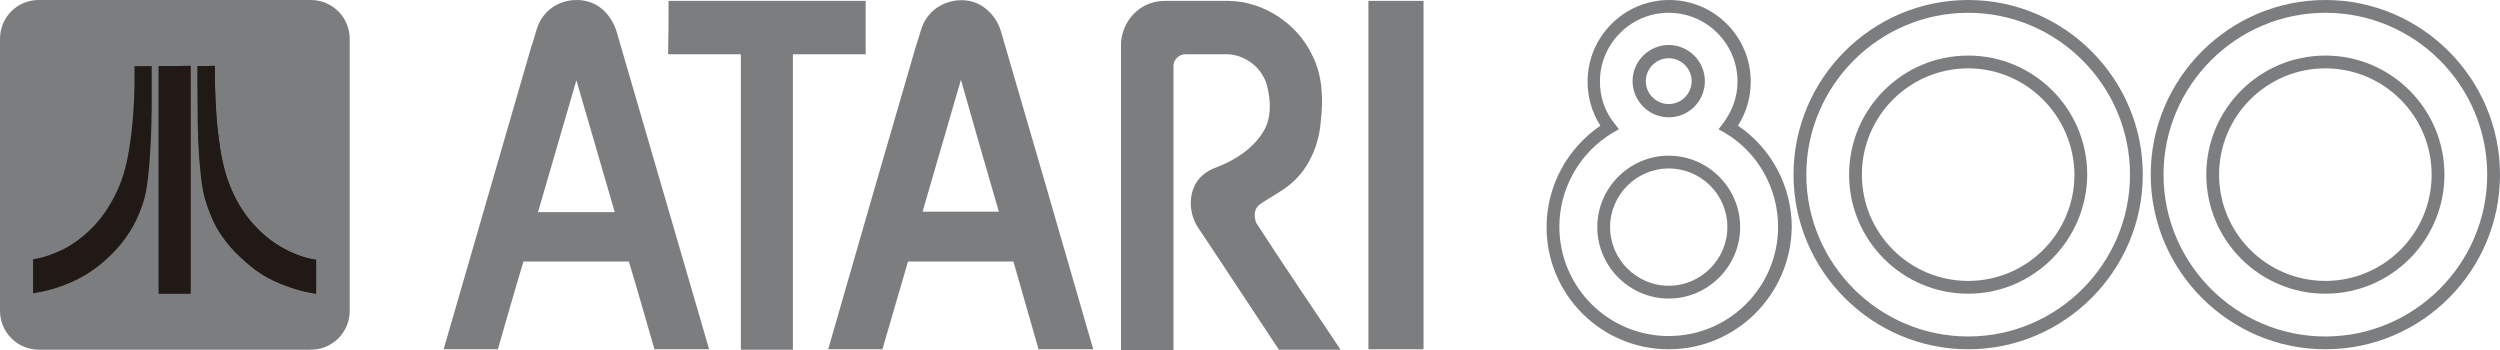
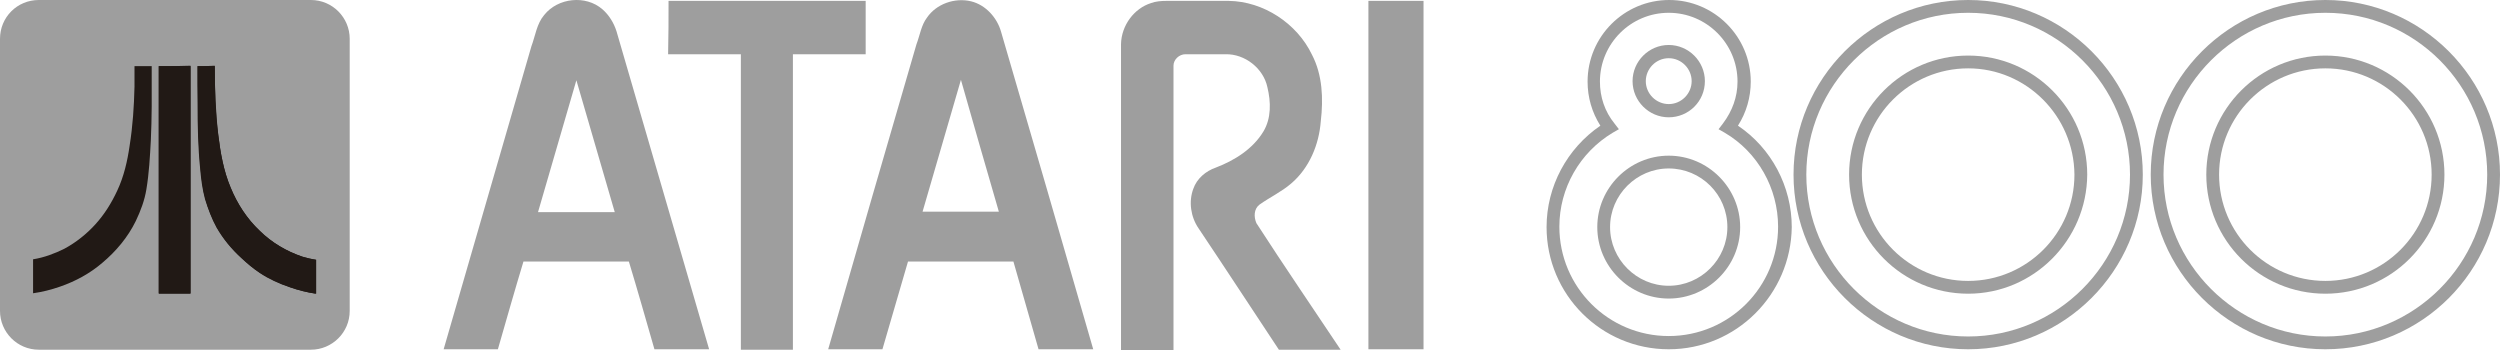
<svg xmlns="http://www.w3.org/2000/svg" version="1.1" id="Ebene_1" x="0px" y="0px" viewBox="0 0 566.9 79.2" enable-background="new 0 0 566.9 79.2" xml:space="preserve">
  <g>
    <g>
      <g>
        <g id="_x23_ffffffff">
-           <path fill="#7b7d7f" d="M123.4,3.4c3.1-3.9,9.4-4.6,13.2-1.3c1.5,1.3,2.6,3.1,3.2,5c7,24,14,48,21,72.1c-4.1,0-8.2,0-12.4,0      c-1.9-6.6-3.8-13.3-5.8-19.9c-8,0-15.9,0-23.9,0c-2,6.6-3.9,13.3-5.8,19.9c-4.1,0-8.2,0-12.3,0c6.6-22.9,13.3-45.8,19.9-68.7      C121.4,8.1,121.7,5.4,123.4,3.4 M130.7,18.2c-2.9,10-5.8,19.9-8.7,29.9c5.8,0,11.6,0,17.4,0C136.5,38.1,133.6,28.1,130.7,18.2z" />
-           <path fill="#7b7d7f" d="M210.2,4c2.1-3.1,6.3-4.6,10-3.7c3.3,0.8,5.9,3.7,6.8,6.9c7,24,14,48,20.9,72c-4.1,0-8.3,0-12.4,0      c-1.9-6.6-3.8-13.3-5.7-19.9c-8,0-15.9,0-23.9,0c-1.9,6.6-3.9,13.3-5.8,19.9c-4.1,0-8.2,0-12.3,0c6.6-23,13.3-46.1,20-69.1      C208.6,8,208.9,5.7,210.2,4 M209.2,48c5.8,0,11.5,0,17.3,0c-2.9-10-5.8-20-8.6-29.9C215,28.1,212.1,38.1,209.2,48z" />
-           <path fill="#7b7d7f" d="M151.6,0.2c14.9,0,29.8,0,44.7,0c0,4,0,8,0,12.1c-5.5,0-11,0-16.5,0c0,22.3,0,44.7,0,67      c-3.9,0-7.9,0-11.8,0c0-22.3,0-44.7,0-67c-5.5,0-11,0-16.5,0C151.6,8.2,151.6,4.2,151.6,0.2z" />
-           <path fill="#7b7d7f" d="M261,0.7c1.1-0.4,2.3-0.5,3.5-0.5c4.7,0,9.4,0,14.1,0c7.9,0.1,15.5,5.1,18.9,12.2c2.4,4.6,2.6,10,2,15.1      c-0.4,5.3-2.6,10.6-6.7,14.1c-2.2,1.9-4.8,3.1-7.2,4.8c-1.3,1-1.3,2.8-0.7,4.2c6.2,9.6,12.7,19.1,19.1,28.7c-4.7,0-9.3,0-14,0      c-6.1-9.2-12.1-18.4-18.2-27.5c-1.8-2.6-2.3-6.1-1.2-9c0.8-2.3,2.8-4,5.1-4.8c4.2-1.6,8.4-4.2,10.8-8.2c1.8-3,1.7-6.7,0.9-10      c-0.9-4.3-5.1-7.6-9.5-7.5c-3,0-6.1,0-9.1,0c-1.4,0-2.7,1.2-2.7,2.6c0,21.5,0,43,0,64.5c-4,0-7.9,0-11.9,0c0-23.1,0-46.3,0-69.4      C254.3,5.7,257.2,1.9,261,0.7z" />
-           <path fill="#7b7d7f" d="M310.3,0.2c4.2,0,8.3,0,12.5,0c0,26.3,0,52.7,0,79c-4.2,0-8.3,0-12.5,0C310.3,52.9,310.3,26.5,310.3,0.2      z" />
+           <path fill="#9e9e9e" d="M123.4,3.4c3.1-3.9,9.4-4.6,13.2-1.3c1.5,1.3,2.6,3.1,3.2,5c7,24,14,48,21,72.1c-4.1,0-8.2,0-12.4,0      c-1.9-6.6-3.8-13.3-5.8-19.9c-8,0-15.9,0-23.9,0c-2,6.6-3.9,13.3-5.8,19.9c-4.1,0-8.2,0-12.3,0c6.6-22.9,13.3-45.8,19.9-68.7      C121.4,8.1,121.7,5.4,123.4,3.4 M130.7,18.2c-2.9,10-5.8,19.9-8.7,29.9c5.8,0,11.6,0,17.4,0C136.5,38.1,133.6,28.1,130.7,18.2z" />
+           <path fill="#9e9e9e" d="M210.2,4c2.1-3.1,6.3-4.6,10-3.7c3.3,0.8,5.9,3.7,6.8,6.9c7,24,14,48,20.9,72c-4.1,0-8.3,0-12.4,0      c-1.9-6.6-3.8-13.3-5.7-19.9c-8,0-15.9,0-23.9,0c-1.9,6.6-3.9,13.3-5.8,19.9c-4.1,0-8.2,0-12.3,0c6.6-23,13.3-46.1,20-69.1      C208.6,8,208.9,5.7,210.2,4 M209.2,48c5.8,0,11.5,0,17.3,0c-2.9-10-5.8-20-8.6-29.9C215,28.1,212.1,38.1,209.2,48z" />
+           <path fill="#9e9e9e" d="M151.6,0.2c14.9,0,29.8,0,44.7,0c0,4,0,8,0,12.1c-5.5,0-11,0-16.5,0c0,22.3,0,44.7,0,67      c-3.9,0-7.9,0-11.8,0c0-22.3,0-44.7,0-67c-5.5,0-11,0-16.5,0C151.6,8.2,151.6,4.2,151.6,0.2z" />
+           <path fill="#9e9e9e" d="M261,0.7c1.1-0.4,2.3-0.5,3.5-0.5c4.7,0,9.4,0,14.1,0c7.9,0.1,15.5,5.1,18.9,12.2c2.4,4.6,2.6,10,2,15.1      c-0.4,5.3-2.6,10.6-6.7,14.1c-2.2,1.9-4.8,3.1-7.2,4.8c-1.3,1-1.3,2.8-0.7,4.2c6.2,9.6,12.7,19.1,19.1,28.7c-4.7,0-9.3,0-14,0      c-6.1-9.2-12.1-18.4-18.2-27.5c-1.8-2.6-2.3-6.1-1.2-9c0.8-2.3,2.8-4,5.1-4.8c4.2-1.6,8.4-4.2,10.8-8.2c1.8-3,1.7-6.7,0.9-10      c-0.9-4.3-5.1-7.6-9.5-7.5c-3,0-6.1,0-9.1,0c-1.4,0-2.7,1.2-2.7,2.6c0,21.5,0,43,0,64.5c-4,0-7.9,0-11.9,0c0-23.1,0-46.3,0-69.4      C254.3,5.7,257.2,1.9,261,0.7z" />
+           <path fill="#9e9e9e" d="M310.3,0.2c4.2,0,8.3,0,12.5,0c0,26.3,0,52.7,0,79c-4.2,0-8.3,0-12.5,0C310.3,52.9,310.3,26.5,310.3,0.2      z" />
        </g>
      </g>
    </g>
-     <path fill="#7b7d7f" d="M527.3,79.2c-21.8,0-39.6-17.8-39.6-39.6c0-21.8,17.8-39.6,39.6-39.6c21.8,0,39.6,17.8,39.6,39.6   C566.9,61.4,549.2,79.2,527.3,79.2z M527.3,2.9c-20.2,0-36.7,16.5-36.7,36.7c0,20.2,16.5,36.7,36.7,36.7   c20.2,0,36.7-16.5,36.7-36.7C564,19.4,547.6,2.9,527.3,2.9z" />
-     <path fill="#7b7d7f" d="M527.3,66.6c-14.9,0-27-12.1-27-27c0-14.9,12.1-27,27-27s27,12.1,27,27C554.3,54.5,542.2,66.6,527.3,66.6z    M527.3,15.5c-13.3,0-24.1,10.8-24.1,24.1c0,13.3,10.8,24.1,24.1,24.1c13.3,0,24.1-10.8,24.1-24.1   C551.4,26.3,540.6,15.5,527.3,15.5z" />
-     <path fill="#7b7d7f" d="M446.3,79.2c-21.8,0-39.6-17.8-39.6-39.6c0-21.8,17.8-39.6,39.6-39.6c21.8,0,39.6,17.8,39.6,39.6   C485.9,61.4,468.1,79.2,446.3,79.2z M446.3,2.9c-20.2,0-36.7,16.5-36.7,36.7c0,20.2,16.5,36.7,36.7,36.7s36.7-16.5,36.7-36.7   C483,19.4,466.5,2.9,446.3,2.9z" />
-     <path fill="#7b7d7f" d="M446.3,66.6c-14.9,0-27-12.1-27-27c0-14.9,12.1-27,27-27c14.9,0,27,12.1,27,27   C473.2,54.5,461.1,66.6,446.3,66.6z M446.3,15.5c-13.3,0-24.1,10.8-24.1,24.1c0,13.3,10.8,24.1,24.1,24.1s24.1-10.8,24.1-24.1   C470.3,26.3,459.5,15.5,446.3,15.5z" />
-     <path fill="#7b7d7f" d="M378.4,79.2c-15.3,0-27.7-12.4-27.7-27.7c0-9.2,4.6-17.8,12.2-23c-1.9-3-2.9-6.4-2.9-10   c0-10.2,8.3-18.5,18.5-18.5s18.5,8.3,18.5,18.5c0,3.6-1,7-2.9,10c7.6,5.1,12.2,13.8,12.2,23C406.1,66.8,393.7,79.2,378.4,79.2z    M378.4,2.9c-8.6,0-15.6,7-15.6,15.6c0,3.5,1.1,6.8,3.3,9.5l1,1.3l-1.4,0.8c-7.5,4.5-12.1,12.6-12.1,21.3   c0,13.7,11.1,24.8,24.8,24.8c13.7,0,24.8-11.1,24.8-24.8c0-8.7-4.6-16.9-12.1-21.3l-1.4-0.8l1-1.3c2.1-2.8,3.3-6,3.3-9.5   C394,9.9,387,2.9,378.4,2.9z" />
-     <path fill="#7b7d7f" d="M378.4,67.7c-8.9,0-16.2-7.3-16.2-16.2c0-8.9,7.3-16.2,16.2-16.2c8.9,0,16.2,7.3,16.2,16.2   C394.6,60.4,387.3,67.7,378.4,67.7z M378.4,38.2c-7.3,0-13.3,6-13.3,13.3c0,7.3,6,13.3,13.3,13.3c7.3,0,13.3-6,13.3-13.3   C391.7,44.1,385.7,38.2,378.4,38.2z" />
-     <path fill="#7b7d7f" d="M378.4,26.6c-4.5,0-8.2-3.7-8.2-8.2c0-4.5,3.7-8.2,8.2-8.2s8.2,3.7,8.2,8.2C386.6,23,382.9,26.6,378.4,26.6   z M378.4,13.2c-2.9,0-5.2,2.4-5.2,5.2c0,2.9,2.4,5.2,5.2,5.2c2.9,0,5.2-2.4,5.2-5.2C383.6,15.6,381.3,13.2,378.4,13.2z" />
-     <path fill="#7b7d7f" d="M0,70.5c0,4.8,3.9,8.8,8.8,8.8h61.7c4.8,0,8.8-3.9,8.8-8.8V8.8c0-4.8-3.9-8.8-8.8-8.8H8.8   C3.9,0,0,3.9,0,8.8V70.5z" />
+     <path fill="#9e9e9e" d="M527.3,79.2c-21.8,0-39.6-17.8-39.6-39.6c0-21.8,17.8-39.6,39.6-39.6c21.8,0,39.6,17.8,39.6,39.6   C566.9,61.4,549.2,79.2,527.3,79.2z M527.3,2.9c-20.2,0-36.7,16.5-36.7,36.7c0,20.2,16.5,36.7,36.7,36.7   c20.2,0,36.7-16.5,36.7-36.7C564,19.4,547.6,2.9,527.3,2.9z" />
+     <path fill="#9e9e9e" d="M527.3,66.6c-14.9,0-27-12.1-27-27c0-14.9,12.1-27,27-27s27,12.1,27,27C554.3,54.5,542.2,66.6,527.3,66.6z    M527.3,15.5c-13.3,0-24.1,10.8-24.1,24.1c0,13.3,10.8,24.1,24.1,24.1c13.3,0,24.1-10.8,24.1-24.1   C551.4,26.3,540.6,15.5,527.3,15.5z" />
+     <path fill="#9e9e9e" d="M446.3,79.2c-21.8,0-39.6-17.8-39.6-39.6c0-21.8,17.8-39.6,39.6-39.6c21.8,0,39.6,17.8,39.6,39.6   C485.9,61.4,468.1,79.2,446.3,79.2z M446.3,2.9c-20.2,0-36.7,16.5-36.7,36.7c0,20.2,16.5,36.7,36.7,36.7s36.7-16.5,36.7-36.7   C483,19.4,466.5,2.9,446.3,2.9z" />
+     <path fill="#9e9e9e" d="M446.3,66.6c-14.9,0-27-12.1-27-27c0-14.9,12.1-27,27-27c14.9,0,27,12.1,27,27   C473.2,54.5,461.1,66.6,446.3,66.6z M446.3,15.5c-13.3,0-24.1,10.8-24.1,24.1c0,13.3,10.8,24.1,24.1,24.1s24.1-10.8,24.1-24.1   C470.3,26.3,459.5,15.5,446.3,15.5z" />
+     <path fill="#9e9e9e" d="M378.4,79.2c-15.3,0-27.7-12.4-27.7-27.7c0-9.2,4.6-17.8,12.2-23c-1.9-3-2.9-6.4-2.9-10   c0-10.2,8.3-18.5,18.5-18.5s18.5,8.3,18.5,18.5c0,3.6-1,7-2.9,10c7.6,5.1,12.2,13.8,12.2,23C406.1,66.8,393.7,79.2,378.4,79.2z    M378.4,2.9c-8.6,0-15.6,7-15.6,15.6c0,3.5,1.1,6.8,3.3,9.5l1,1.3l-1.4,0.8c-7.5,4.5-12.1,12.6-12.1,21.3   c0,13.7,11.1,24.8,24.8,24.8c13.7,0,24.8-11.1,24.8-24.8c0-8.7-4.6-16.9-12.1-21.3l-1.4-0.8l1-1.3c2.1-2.8,3.3-6,3.3-9.5   C394,9.9,387,2.9,378.4,2.9z" />
+     <path fill="#9e9e9e" d="M378.4,67.7c-8.9,0-16.2-7.3-16.2-16.2c0-8.9,7.3-16.2,16.2-16.2c8.9,0,16.2,7.3,16.2,16.2   C394.6,60.4,387.3,67.7,378.4,67.7z M378.4,38.2c-7.3,0-13.3,6-13.3,13.3c0,7.3,6,13.3,13.3,13.3c7.3,0,13.3-6,13.3-13.3   C391.7,44.1,385.7,38.2,378.4,38.2z" />
+     <path fill="#9e9e9e" d="M378.4,26.6c-4.5,0-8.2-3.7-8.2-8.2c0-4.5,3.7-8.2,8.2-8.2s8.2,3.7,8.2,8.2C386.6,23,382.9,26.6,378.4,26.6   z M378.4,13.2c-2.9,0-5.2,2.4-5.2,5.2c0,2.9,2.4,5.2,5.2,5.2c2.9,0,5.2-2.4,5.2-5.2C383.6,15.6,381.3,13.2,378.4,13.2z" />
+     <path fill="#9e9e9e" d="M0,70.5c0,4.8,3.9,8.8,8.8,8.8h61.7c4.8,0,8.8-3.9,8.8-8.8V8.8c0-4.8-3.9-8.8-8.8-8.8H8.8   C3.9,0,0,3.9,0,8.8V70.5z" />
    <g>
      <path fill="#211915" d="M30.5,15c1.3,0,2.6,0,3.9,0c0,3.1,0,6.1,0,9.2c0,2.6-0.1,5.1-0.2,7.7c-0.2,3.7-0.4,7.4-1,11    c-0.4,2.5-1.3,4.9-2.4,7.2c-1.8,3.7-4.5,6.9-7.6,9.5c-2.8,2.4-6.1,4.2-9.6,5.4c-2,0.7-4,1.2-6.1,1.5c0-2.6,0-5.1,0-7.7    c2.5-0.4,4.9-1.3,7.1-2.4c2.6-1.4,5-3.3,7-5.5c2.1-2.3,3.7-4.9,5-7.7c1.5-3.2,2.3-6.7,2.8-10.2c0.7-4.4,1-8.9,1.1-13.4    C30.5,18,30.5,16.5,30.5,15z" />
      <path fill="#211915" d="M36,15c2.4,0,4.8,0,7.2,0c0,17.2,0,34.4,0,51.6c-2.4,0-4.8,0-7.2,0c0-5.5,0-11,0-16.4    C36,38.4,36,26.7,36,15z" />
      <path fill="#211915" d="M44.8,15c1.3,0,2.6,0,3.9,0c0,5.2,0.1,10.5,0.8,15.7c0.5,4,1.2,8.1,2.8,11.9c1.5,3.6,3.7,7,6.6,9.8    c2.7,2.6,6.1,4.6,9.7,5.8c1,0.3,2,0.6,3.1,0.7c0,2.6,0,5.1,0,7.7c-2.1-0.3-4.1-0.8-6-1.5c-2.3-0.8-4.6-1.9-6.7-3.2    c-1.5-1-2.9-2.1-4.2-3.4c-2.2-2-4.1-4.3-5.6-6.9c-1.1-2-2-4.2-2.6-6.4c-0.6-2.2-0.9-4.5-1.1-6.8c-0.5-5-0.6-9.9-0.6-14.9    C44.8,20.6,44.8,17.8,44.8,15z" />
      <path fill="#211915" d="M36,15c0,11.7,0,23.4,0,35.1c0,5.5,0,11,0,16.4c2.4,0,4.8,0,7.2,0c0-17.2,0-34.4,0-51.6    C40.8,15,38.4,15,36,15" />
      <path fill="#211915" d="M44.8,15c0,2.8,0,5.6,0,8.5c0,5,0.1,10,0.6,14.9c0.2,2.3,0.5,4.6,1.1,6.8c0.7,2.2,1.5,4.4,2.6,6.4    c1.5,2.6,3.4,4.9,5.6,6.9c1.3,1.2,2.7,2.4,4.2,3.4c2.1,1.4,4.3,2.4,6.7,3.2c2,0.7,4,1.2,6,1.5c0-2.6,0-5.1,0-7.7    c-1-0.2-2.1-0.4-3.1-0.7C65,57,61.6,55,58.9,52.3c-2.9-2.7-5.1-6.1-6.6-9.8c-1.6-3.8-2.3-7.8-2.8-11.9c-0.6-5.2-0.8-10.5-0.8-15.7    C47.4,15,46.1,15,44.8,15" />
    </g>
  </g>
</svg>
